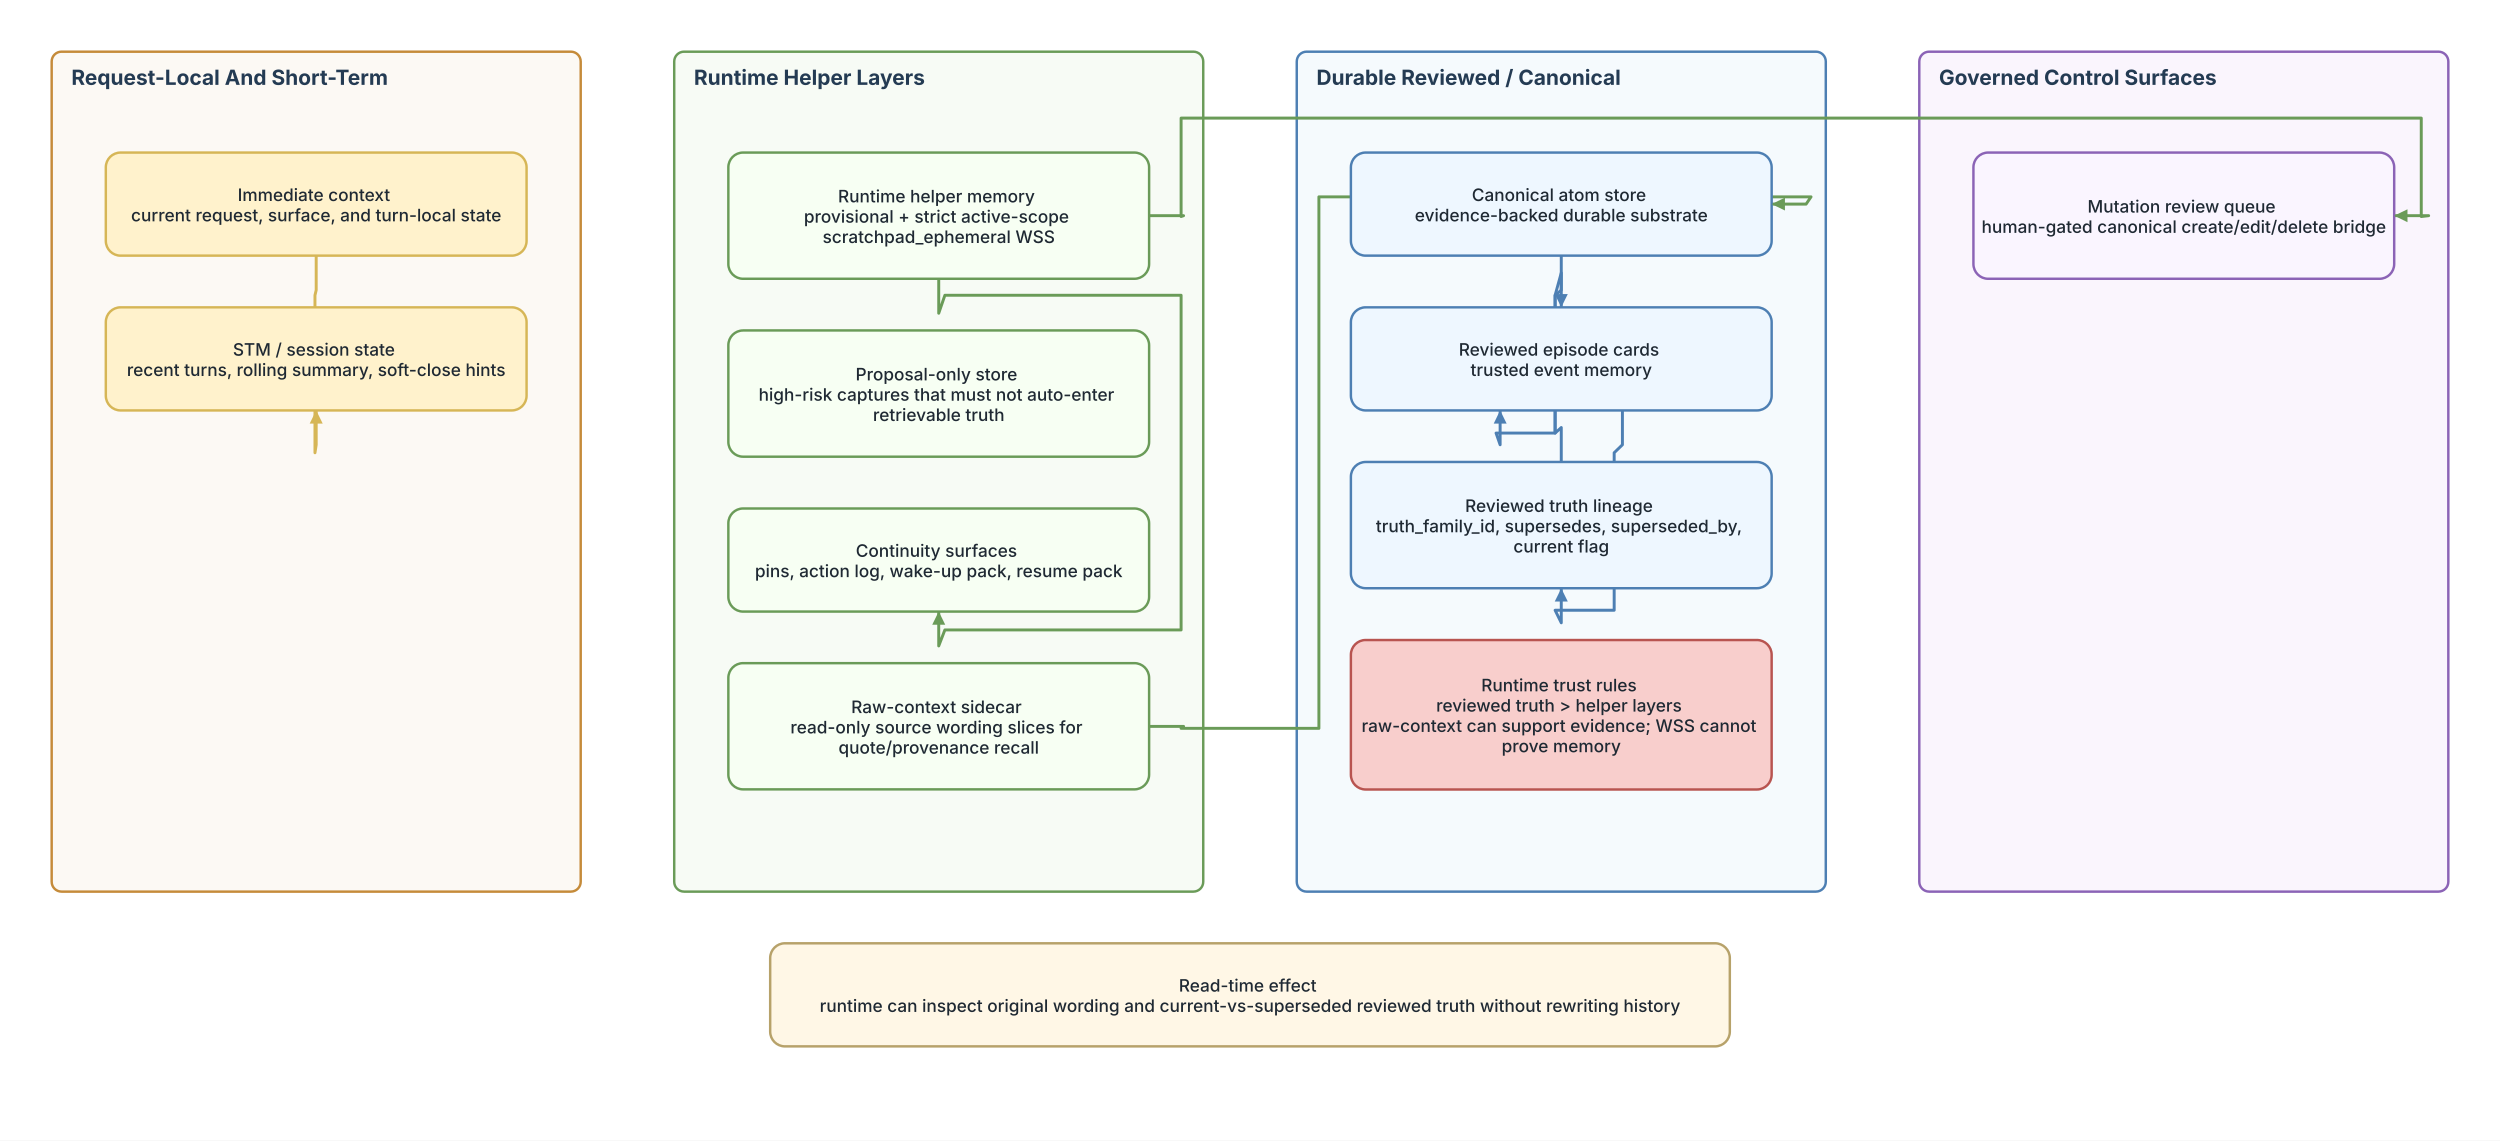
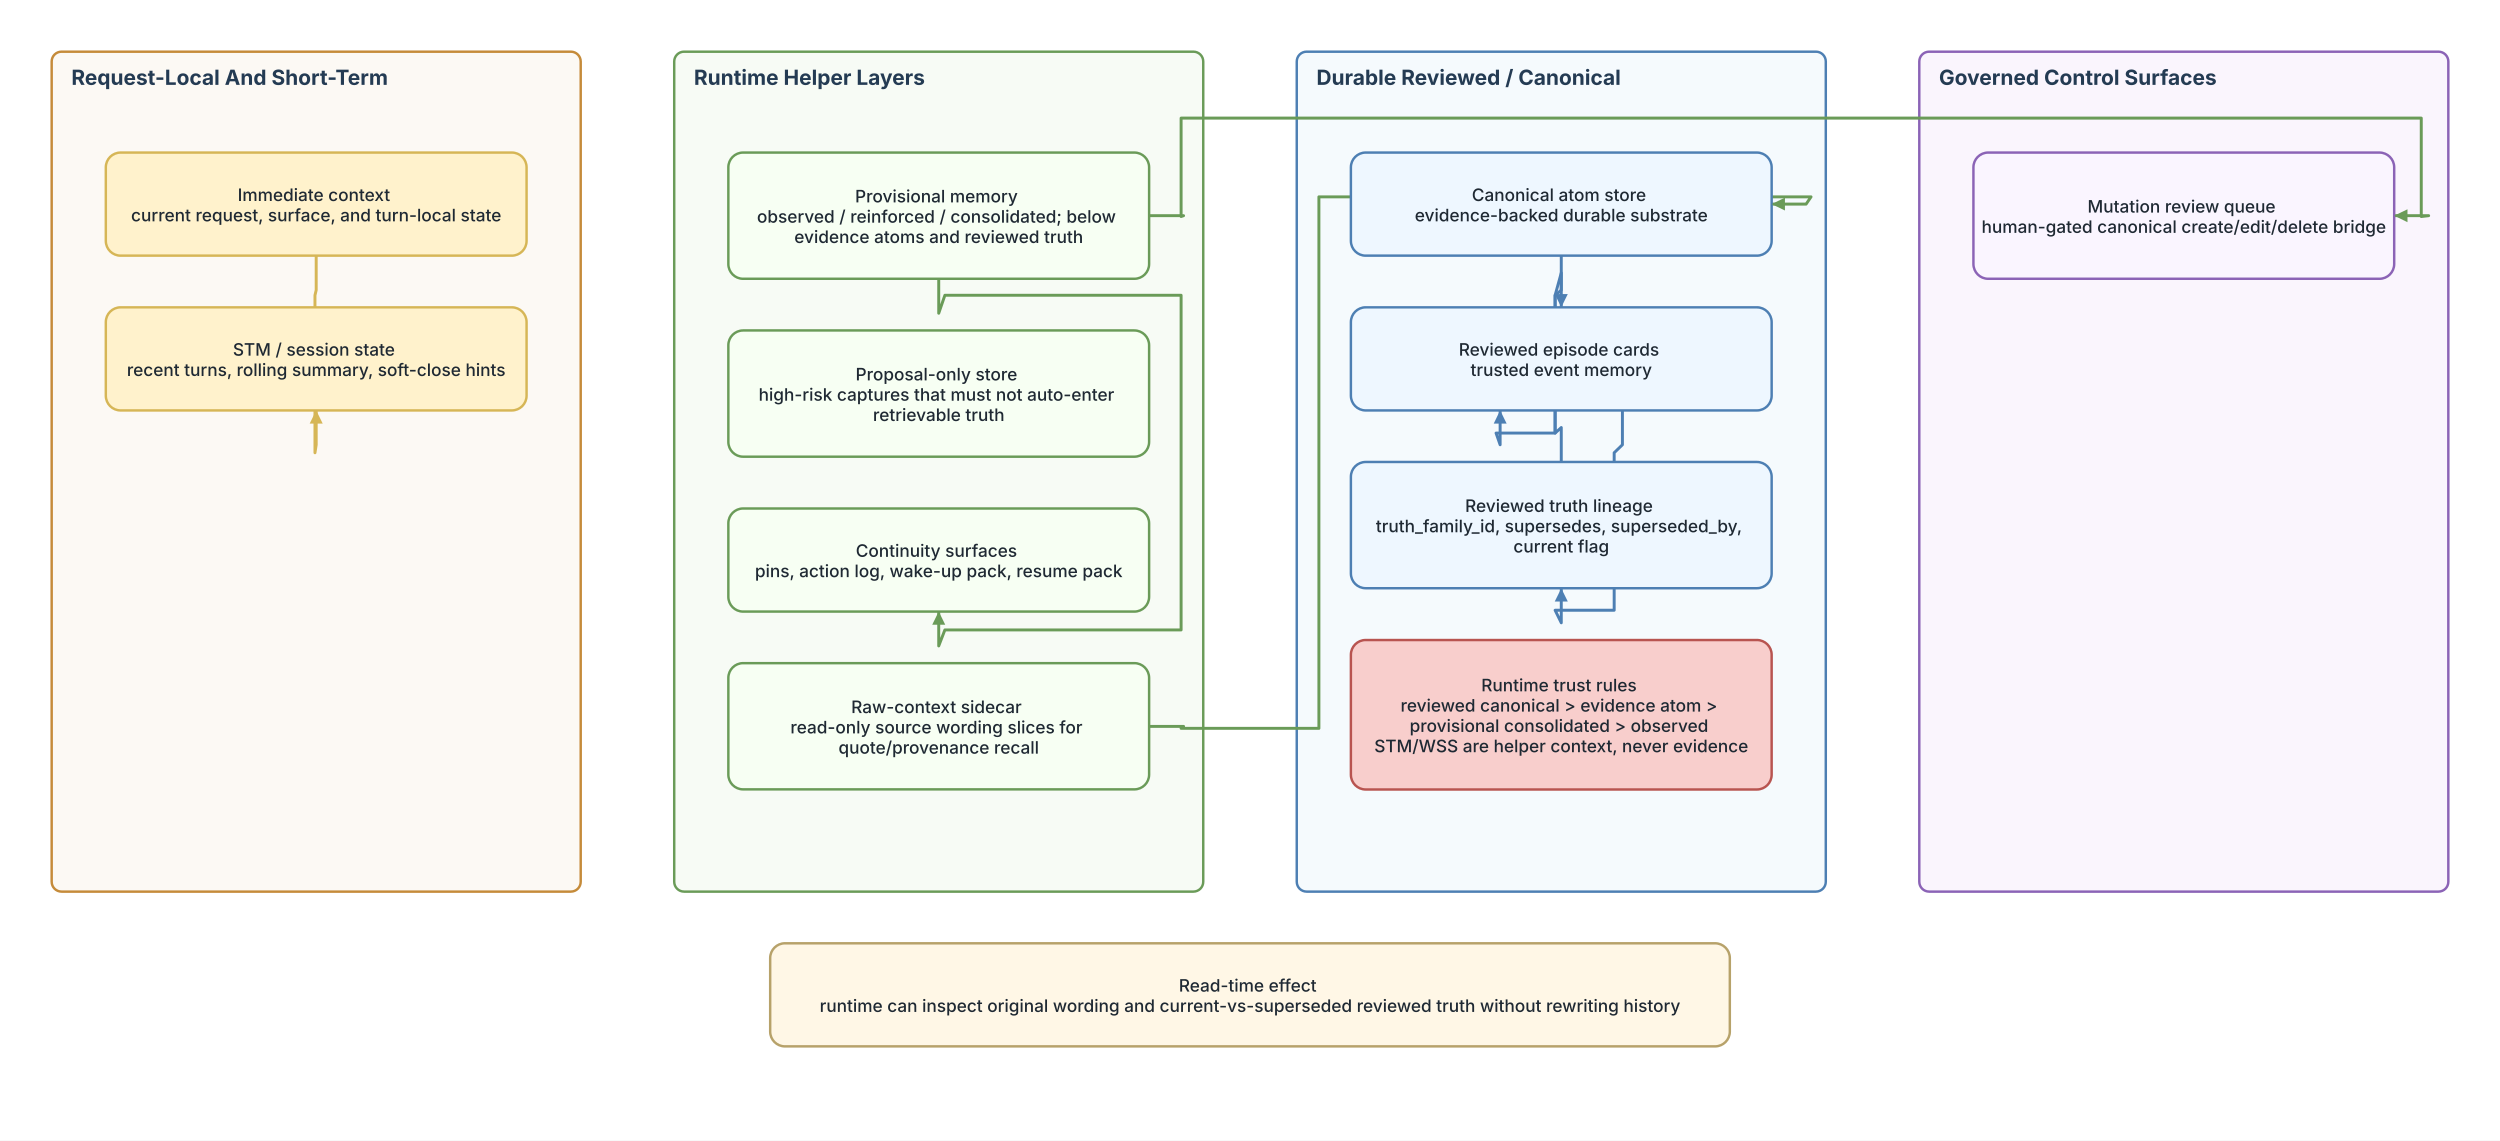
<svg xmlns="http://www.w3.org/2000/svg" width="2032" height="927" viewBox="0 0 2032 927" role="img" aria-label="Engineering Runtime Memory Layers">
  <rect width="100%" height="100%" fill="#ffffff" />
  <rect x="42.0" y="42.0" width="430.0" height="682.7" rx="8" fill="#f8f1e7" fill-opacity="0.48" stroke="#c58b3a" stroke-width="2" />
  <text x="58.0" y="69.0" font-family="Segoe UI, Inter, Arial, sans-serif" font-size="17" font-weight="700" fill="#243b53">Request-Local And Short-Term</text>
  <rect x="548.0" y="42.0" width="430.0" height="682.7" rx="8" fill="#eef6ea" fill-opacity="0.48" stroke="#6a9b58" stroke-width="2" />
  <text x="564.0" y="69.0" font-family="Segoe UI, Inter, Arial, sans-serif" font-size="17" font-weight="700" fill="#243b53">Runtime Helper Layers</text>
  <rect x="1054.0" y="42.0" width="430.0" height="682.7" rx="8" fill="#eaf3fb" fill-opacity="0.48" stroke="#4d7fb3" stroke-width="2" />
  <text x="1070.0" y="69.0" font-family="Segoe UI, Inter, Arial, sans-serif" font-size="17" font-weight="700" fill="#243b53">Durable Reviewed / Canonical</text>
  <rect x="1560.0" y="42.0" width="430.0" height="682.7" rx="8" fill="#f4eafa" fill-opacity="0.48" stroke="#8b63b6" stroke-width="2" />
  <text x="1576.0" y="69.0" font-family="Segoe UI, Inter, Arial, sans-serif" font-size="17" font-weight="700" fill="#243b53">Governed Control Surfaces</text>
  <polyline points="257.0,207.8 257.0,235.8 256.0,240.0 256.0,368.0 257.0,361.5 257.0,333.5" fill="none" stroke="#d6b656" stroke-width="2.4" stroke-linejoin="round" stroke-linecap="round" />
  <polyline points="763.0,226.6 763.0,254.6 768.0,240.0 960.0,240.0 960.0,512.0 768.0,512.0 763.0,525.0 763.0,497.0" fill="none" stroke="#6a9b58" stroke-width="2.4" stroke-linejoin="round" stroke-linecap="round" />
  <polyline points="1269.0,207.8 1269.0,235.8 1264.0,240.0 1264.0,352.0 1216.0,352.0 1219.3,361.5 1219.3,333.5" fill="none" stroke="#4d7fb3" stroke-width="2.4" stroke-linejoin="round" stroke-linecap="round" />
  <polyline points="1318.7,333.5 1318.7,361.5 1312.0,368.0 1312.0,496.0 1264.0,496.0 1269.0,506.2 1269.0,478.2" fill="none" stroke="#4d7fb3" stroke-width="2.4" stroke-linejoin="round" stroke-linecap="round" />
  <polyline points="934.0,175.3 962.0,175.3 960.0,176.0 960.0,96.0 1968.0,96.0 1968.0,176.0 1974.0,175.3 1946.0,175.3" fill="none" stroke="#6a9b58" stroke-width="2.4" stroke-linejoin="round" stroke-linecap="round" />
  <polyline points="934.0,590.4 962.0,590.4 960.0,592.0 1072.0,592.0 1072.0,160.0 1472.0,160.0 1468.0,165.9 1440.0,165.9" fill="none" stroke="#6a9b58" stroke-width="2.4" stroke-linejoin="round" stroke-linecap="round" />
  <polyline points="1269.0,375.5 1269.0,347.5 1264.0,352.0 1264.0,240.0 1269.0,221.8 1269.0,249.8" fill="none" stroke="#4d7fb3" stroke-width="2.4" stroke-linejoin="round" stroke-linecap="round" />
  <rect x="86.0" y="124.0" width="342.0" height="83.8" rx="12" fill="#fff2cc" stroke="#d6b656" stroke-width="2" />
  <text text-anchor="middle" font-family="Segoe UI, Inter, Arial, sans-serif" font-size="14" font-weight="500" fill="#1f2933" x="257.0" y="163.4">
    <tspan x="257.0" dy="0.0">Immediate context</tspan>
    <tspan x="257.0" dy="16.5">current request, surface, and turn-local state</tspan>
  </text>
  <rect x="86.0" y="249.8" width="342.0" height="83.8" rx="12" fill="#fff2cc" stroke="#d6b656" stroke-width="2" />
  <text text-anchor="middle" font-family="Segoe UI, Inter, Arial, sans-serif" font-size="14" font-weight="500" fill="#1f2933" x="257.0" y="289.1">
    <tspan x="257.0" dy="0.0">STM / session state</tspan>
    <tspan x="257.0" dy="16.5">recent turns, rolling summary, soft-close hints</tspan>
  </text>
  <rect x="592.0" y="124.0" width="342.0" height="102.6" rx="12" fill="#f7fff3" stroke="#6a9b58" stroke-width="2" />
  <text text-anchor="middle" font-family="Segoe UI, Inter, Arial, sans-serif" font-size="14" font-weight="500" fill="#1f2933" x="763.0" y="164.5">
-     <tspan x="763.0" dy="0.0">Runtime helper memory</tspan>
-     <tspan x="763.0" dy="16.5">provisional + strict active-scope</tspan>
-     <tspan x="763.0" dy="16.5">scratchpad_ephemeral WSS</tspan>
+     <tspan x="763.0" dy="0.0">Provisional memory</tspan>
+     <tspan x="763.0" dy="16.5">observed / reinforced / consolidated; below</tspan>
+     <tspan x="763.0" dy="16.5">evidence atoms and reviewed truth</tspan>
  </text>
  <rect x="592.0" y="268.6" width="342.0" height="102.6" rx="12" fill="#f7fff3" stroke="#6a9b58" stroke-width="2" />
  <text text-anchor="middle" font-family="Segoe UI, Inter, Arial, sans-serif" font-size="14" font-weight="500" fill="#1f2933" x="763.0" y="309.2">
    <tspan x="763.0" dy="0.0">Proposal-only store</tspan>
    <tspan x="763.0" dy="16.5">high-risk captures that must not auto-enter</tspan>
    <tspan x="763.0" dy="16.5">retrievable truth</tspan>
  </text>
  <rect x="592.0" y="413.3" width="342.0" height="83.8" rx="12" fill="#f7fff3" stroke="#6a9b58" stroke-width="2" />
  <text text-anchor="middle" font-family="Segoe UI, Inter, Arial, sans-serif" font-size="14" font-weight="500" fill="#1f2933" x="763.0" y="452.6">
    <tspan x="763.0" dy="0.0">Continuity surfaces</tspan>
    <tspan x="763.0" dy="16.5">pins, action log, wake-up pack, resume pack</tspan>
  </text>
  <rect x="592.0" y="539.0" width="342.0" height="102.6" rx="12" fill="#f7fff3" stroke="#6a9b58" stroke-width="2" />
  <text text-anchor="middle" font-family="Segoe UI, Inter, Arial, sans-serif" font-size="14" font-weight="500" fill="#1f2933" x="763.0" y="579.6">
    <tspan x="763.0" dy="0.0">Raw-context sidecar</tspan>
    <tspan x="763.0" dy="16.5">read-only source wording slices for</tspan>
    <tspan x="763.0" dy="16.5">quote/provenance recall</tspan>
  </text>
  <rect x="1098.0" y="124.0" width="342.0" height="83.8" rx="12" fill="#eef7ff" stroke="#4d7fb3" stroke-width="2" />
  <text text-anchor="middle" font-family="Segoe UI, Inter, Arial, sans-serif" font-size="14" font-weight="500" fill="#1f2933" x="1269.0" y="163.4">
    <tspan x="1269.0" dy="0.0">Canonical atom store</tspan>
    <tspan x="1269.0" dy="16.5">evidence-backed durable substrate</tspan>
  </text>
  <rect x="1098.0" y="249.8" width="342.0" height="83.8" rx="12" fill="#eef7ff" stroke="#4d7fb3" stroke-width="2" />
  <text text-anchor="middle" font-family="Segoe UI, Inter, Arial, sans-serif" font-size="14" font-weight="500" fill="#1f2933" x="1269.0" y="289.1">
    <tspan x="1269.0" dy="0.0">Reviewed episode cards</tspan>
    <tspan x="1269.0" dy="16.5">trusted event memory</tspan>
  </text>
  <rect x="1098.0" y="375.5" width="342.0" height="102.6" rx="12" fill="#eef7ff" stroke="#4d7fb3" stroke-width="2" />
  <text text-anchor="middle" font-family="Segoe UI, Inter, Arial, sans-serif" font-size="14" font-weight="500" fill="#1f2933" x="1269.0" y="416.1">
    <tspan x="1269.0" dy="0.0">Reviewed truth lineage</tspan>
    <tspan x="1269.0" dy="16.5">truth_family_id, supersedes, superseded_by,</tspan>
    <tspan x="1269.0" dy="16.5">current flag</tspan>
  </text>
  <rect x="1098.0" y="520.2" width="342.0" height="121.5" rx="12" fill="#f8cecc" stroke="#b85450" stroke-width="2" />
  <text text-anchor="middle" font-family="Segoe UI, Inter, Arial, sans-serif" font-size="14" font-weight="500" fill="#1f2933" x="1269.0" y="561.9">
    <tspan x="1269.0" dy="0.0">Runtime trust rules</tspan>
-     <tspan x="1269.0" dy="16.5">reviewed truth &gt; helper layers</tspan>
-     <tspan x="1269.0" dy="16.5">raw-context can support evidence; WSS cannot</tspan>
-     <tspan x="1269.0" dy="16.5">prove memory</tspan>
+     <tspan x="1269.0" dy="16.5">reviewed canonical &gt; evidence atom &gt;</tspan>
+     <tspan x="1269.0" dy="16.5">provisional consolidated &gt; observed</tspan>
+     <tspan x="1269.0" dy="16.5">STM/WSS are helper context, never evidence</tspan>
  </text>
  <rect x="1604.0" y="124.0" width="342.0" height="102.6" rx="12" fill="#faf5ff" stroke="#8b63b6" stroke-width="2" />
  <text text-anchor="middle" font-family="Segoe UI, Inter, Arial, sans-serif" font-size="14" font-weight="500" fill="#1f2933" x="1775.0" y="172.8">
    <tspan x="1775.0" dy="0.0">Mutation review queue</tspan>
    <tspan x="1775.0" dy="16.5">human-gated canonical create/edit/delete bridge</tspan>
  </text>
  <rect x="626.0" y="766.7" width="780.0" height="83.8" rx="12" fill="#fff7e6" stroke="#b7a26a" stroke-width="2" />
  <text text-anchor="middle" font-family="Segoe UI, Inter, Arial, sans-serif" font-size="14" font-weight="500" fill="#1f2933" x="1016.0" y="806.0">
    <tspan x="1016.0" dy="0.0">Read-time effect</tspan>
    <tspan x="1016.0" dy="16.5">runtime can inspect original wording and current-vs-superseded reviewed truth without rewriting history</tspan>
  </text>
  <polygon points="257.0,333.5 262.3,344.3 251.7,344.3" fill="#d6b656" />
  <polygon points="763.0,497.0 768.3,507.8 757.7,507.8" fill="#6a9b58" />
  <polygon points="1219.3,333.5 1224.6,344.3 1214.1,344.3" fill="#4d7fb3" />
  <polygon points="1269.0,478.2 1274.3,488.9 1263.7,488.9" fill="#4d7fb3" />
  <polygon points="1946.0,175.3 1956.8,170.1 1956.8,180.6" fill="#6a9b58" />
  <polygon points="1440.0,165.9 1450.8,160.6 1450.8,171.1" fill="#6a9b58" />
  <polygon points="1269.0,249.8 1263.7,239.0 1274.3,239.0" fill="#4d7fb3" />
</svg>
